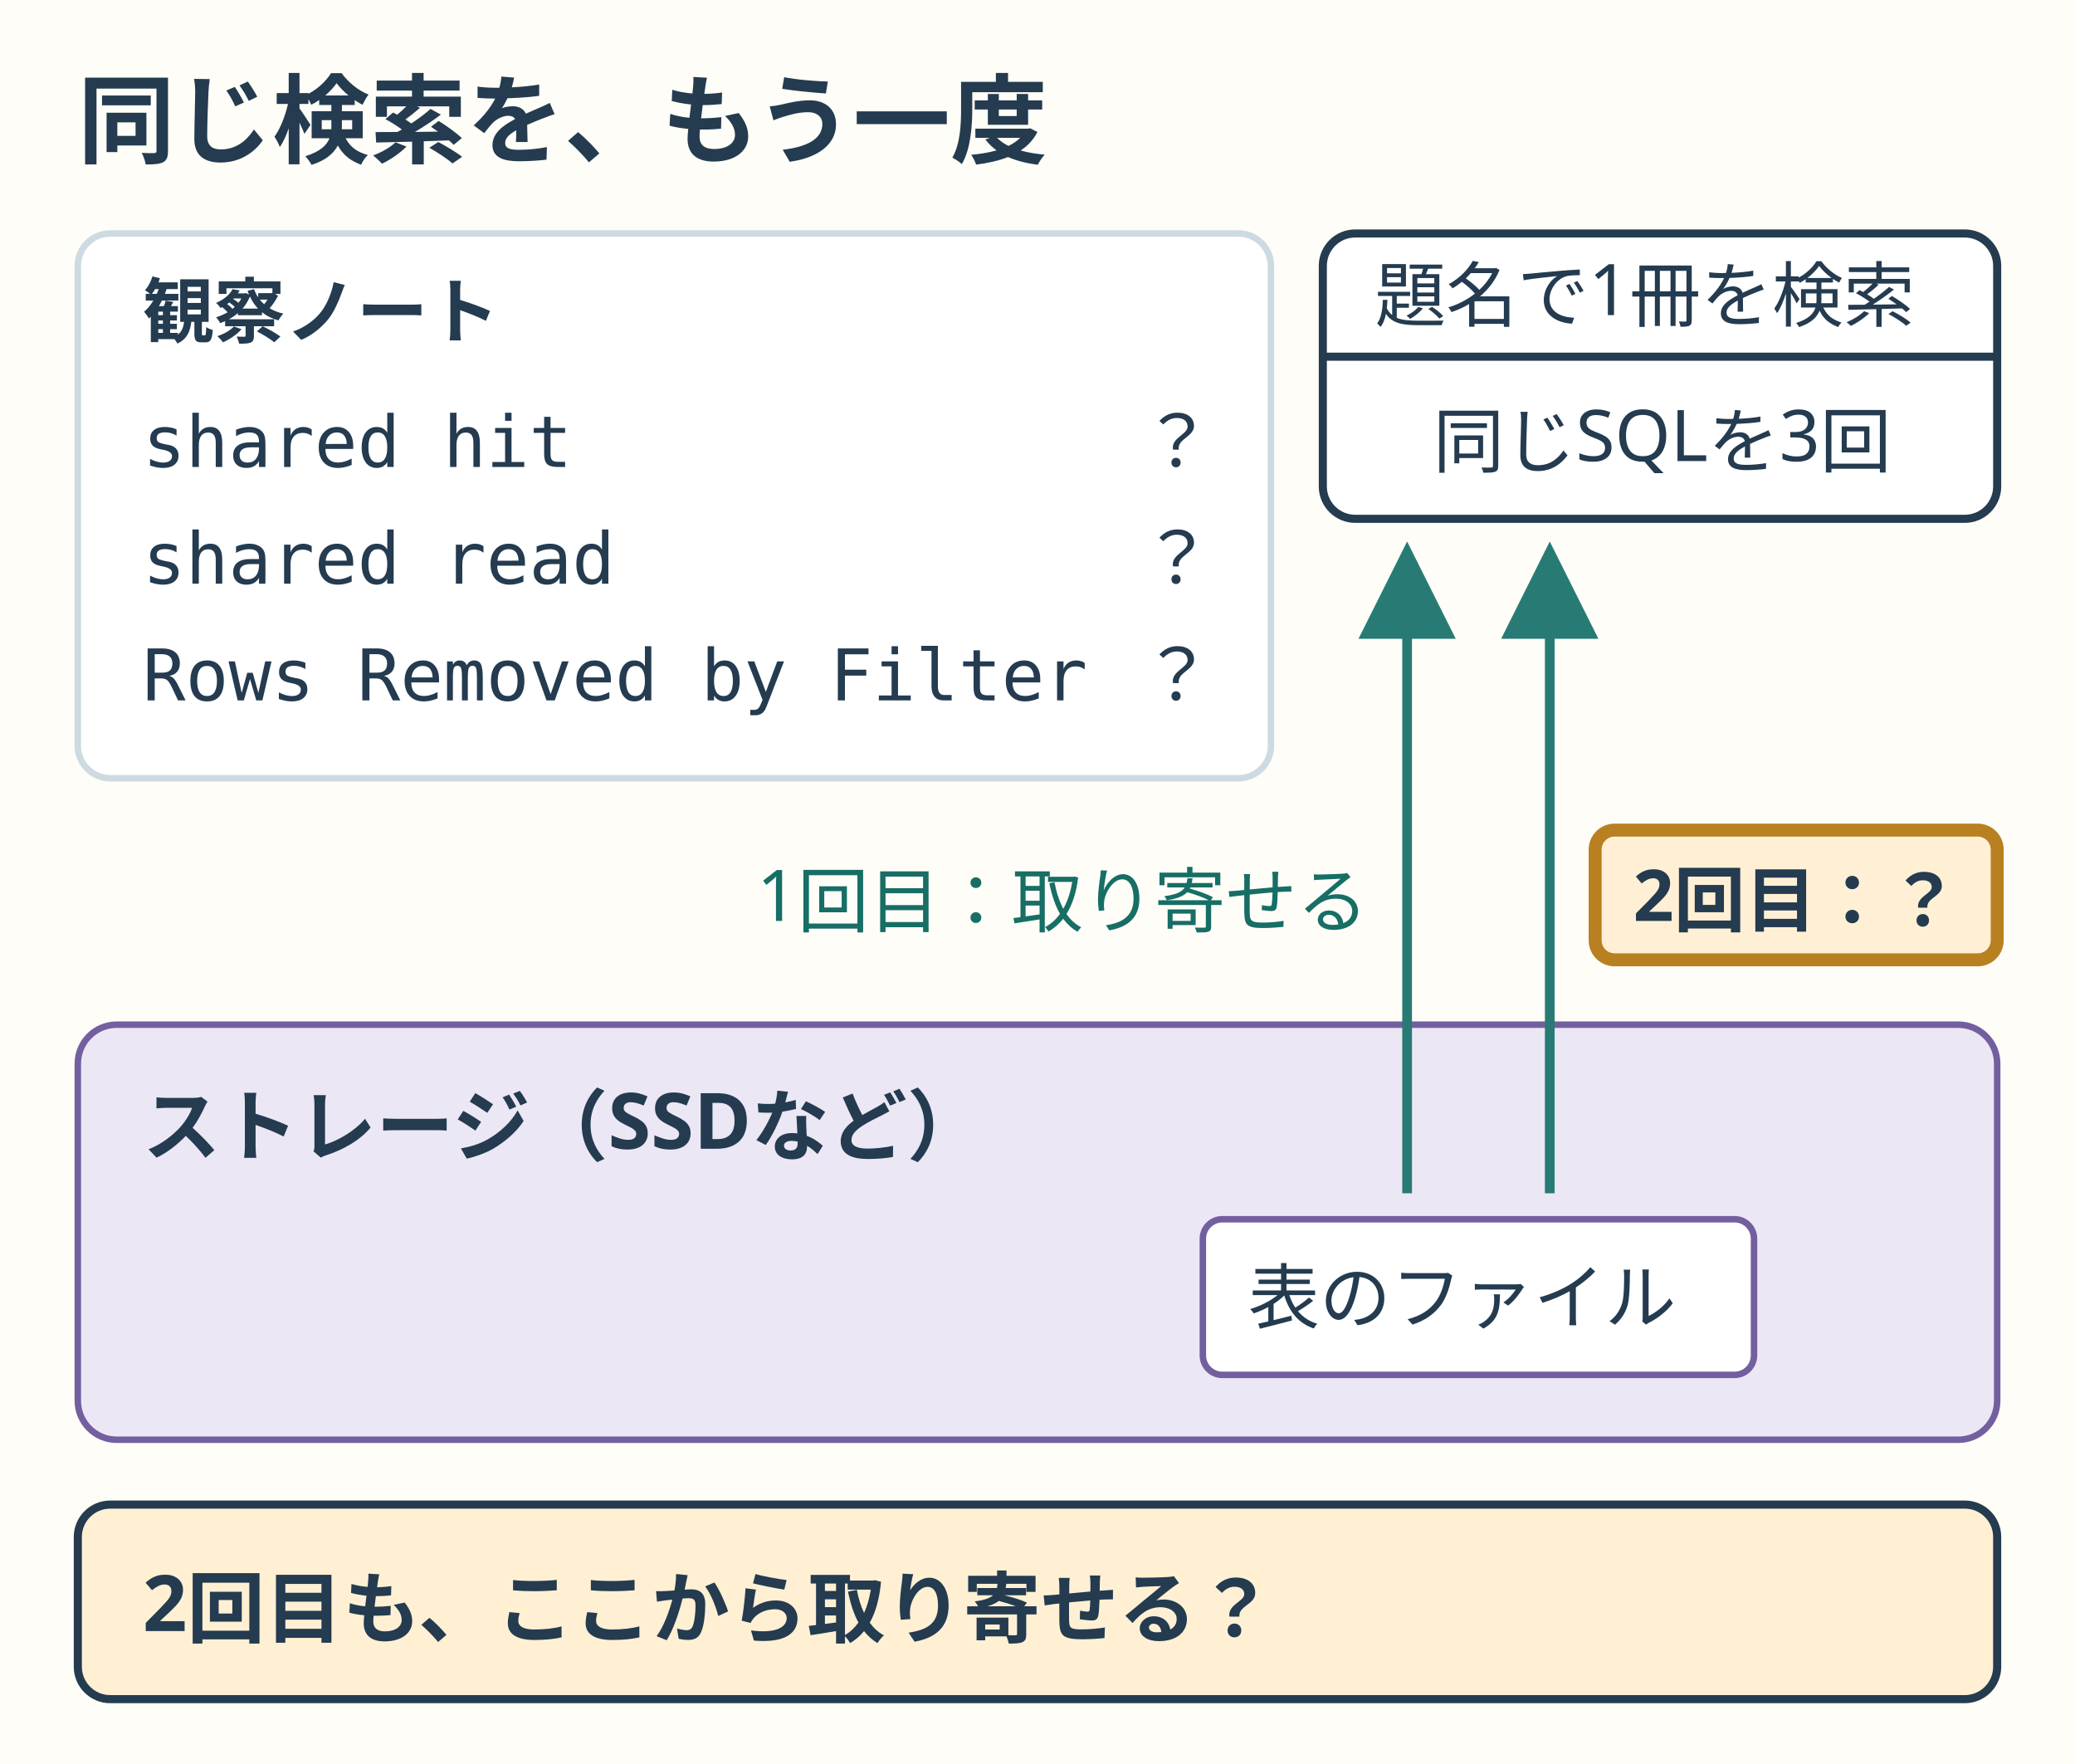
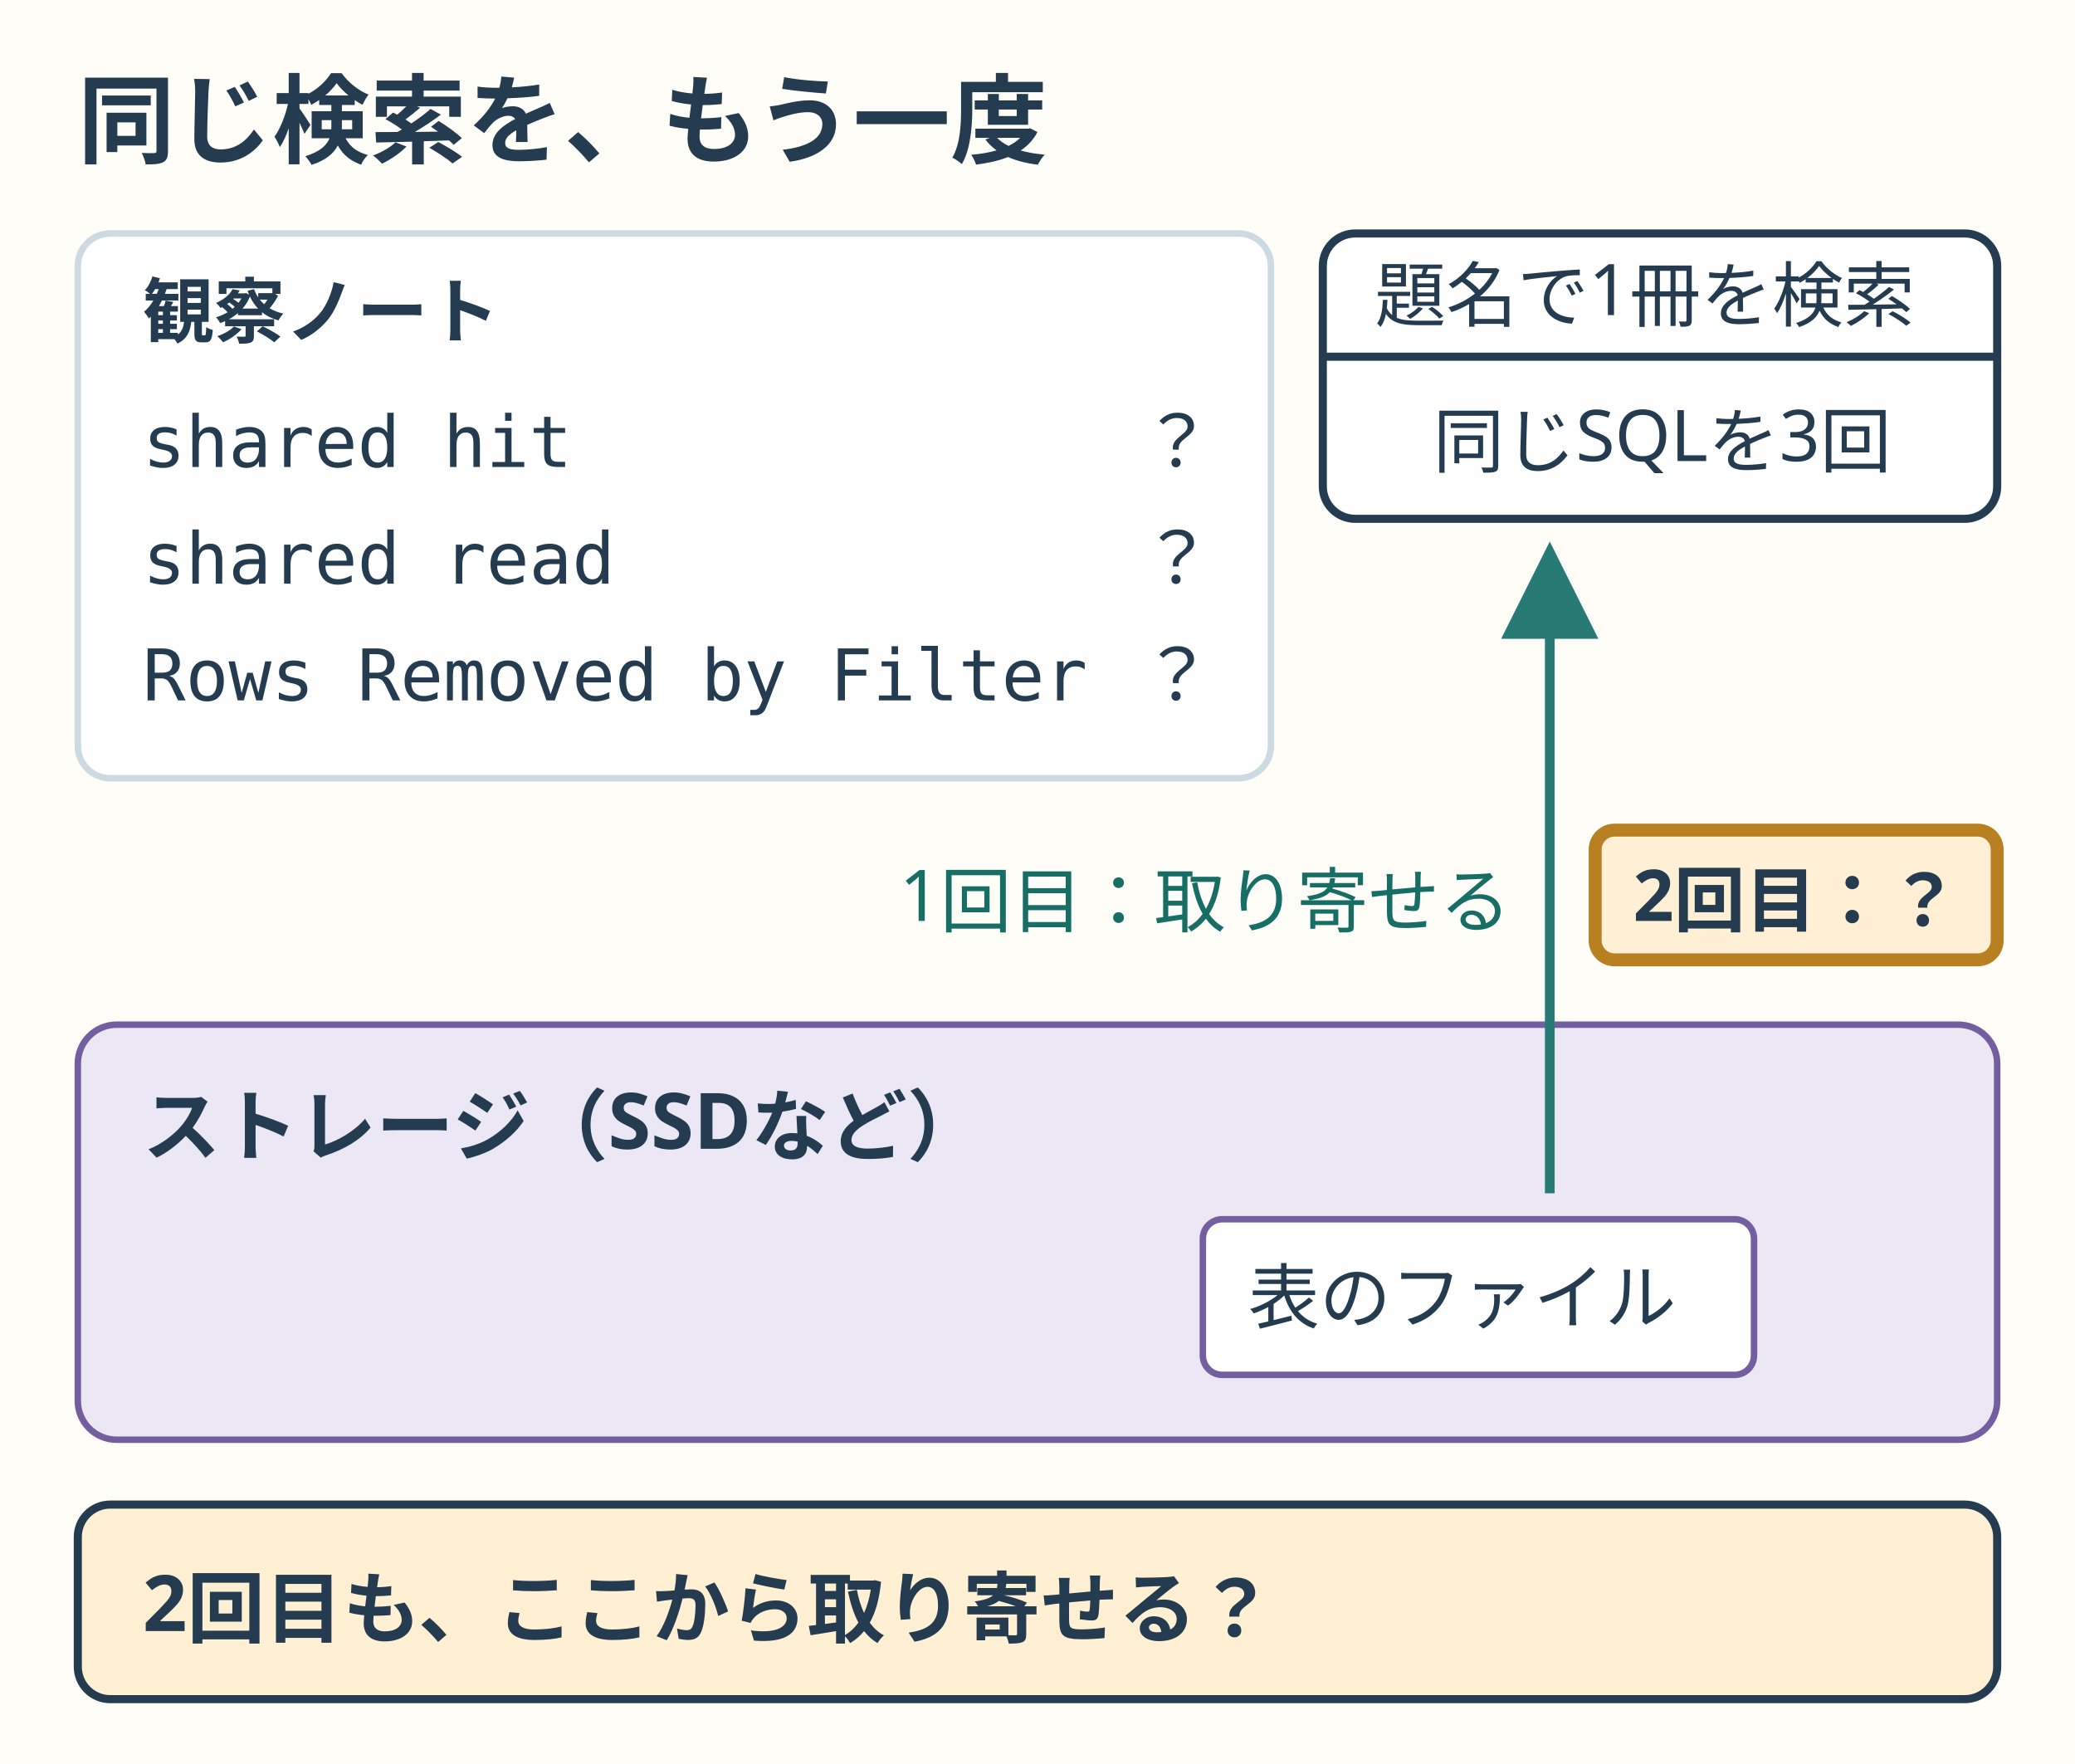
<svg xmlns="http://www.w3.org/2000/svg" width="640" height="544" viewBox="0 0 640 544" role="img" aria-labelledby="title">
  <defs>
    <marker id="flow" markerWidth="10" markerHeight="10" refX="9" refY="5" orient="auto">
      <path d="M0 0L10 5L0 10z" fill="#277b74" />
    </marker>
    <marker id="req" markerWidth="10" markerHeight="10" refX="9" refY="5" orient="auto">
      <path d="M0 0L10 5L0 10" fill="none" stroke="#945e11" stroke-width="2" />
    </marker>
    <marker id="ref" markerWidth="9" markerHeight="9" refX="8" refY="4.5" orient="auto">
      <path d="M0 0L9 4.5L0 9z" fill="#7d93a3" />
    </marker>
  </defs>
  <style>
text{font-family:"Hiragino Sans","Noto Sans JP",sans-serif;font-size:24px;fill:#243b50}
.h{font-size:30px;font-weight:700}.b{font-weight:700}.s{font-size:22px}.m{font-size:22px;fill:#566c7b}
.mono{font-family:ui-monospace,Menlo,monospace;font-size:22px}.tag{font-size:22px;font-weight:700;fill:#fff}
.teal{fill:#176e65}.brown{fill:#945e11}.real{fill:#176e65}.model{fill:#566c7b}
.panel{fill:#fff;stroke:#cedae1;stroke-width:2}.node{fill:#ecf2f8;stroke:#56738a;stroke-width:2}
.row{fill:#fff;stroke:#448b7c;stroke-width:2}.match{fill:#fff;stroke:#176e65;stroke-width:4}
.page{fill:#f7fbf9;stroke:#6d9f94;stroke-width:2}.ipage{fill:#f4f6f8;stroke:#6b7f8e;stroke-width:2}
.band{fill:#d5dde3;stroke:#92a7b5;stroke-width:2}.skip{fill:none;stroke:#b5c2cc;stroke-width:2;stroke-dasharray:6 5}
.hot{fill:#fff0d5;stroke:#b88020;stroke-width:4}.ghost{fill:#f5f7f9;stroke:#b5c2cc;stroke-width:2;stroke-dasharray:6 5}
.flow{fill:none;stroke:#277b74;stroke-width:3;marker-end:url(#flow)}.req{fill:none;stroke:#945e11;stroke-width:3;stroke-dasharray:8 6;marker-end:url(#req)}
.ref{fill:none;stroke:#7d93a3;stroke-width:2;marker-end:url(#ref)}.step{fill:#fff;stroke:#243b50;stroke-width:2.5}
.spine{fill:#e9f3f4;stroke:#243b50;stroke-width:1.5}
.work{fill:#fff;stroke:#56738a;stroke-width:2;stroke-dasharray:8 5}.val{fill:#dcefe8;stroke:#448b7c;stroke-width:2}.buffer{fill:#eaf6f1;stroke:#6d9f94;stroke-width:2}
.route{fill:#f4f6f8;stroke:#243b50;stroke-width:3}.leader{fill:none;stroke:#56738a;stroke-width:2}
.storage{fill:#ece7f5;stroke:#735f9f;stroke-width:2}.file{fill:#fff;stroke:#735f9f;stroke-width:2}
  </style>
  <rect width="640" height="544" fill="#fffdf7" />
  <text x="24" y="48" class="h">同じ検索を、もう一度</text>
  <g id="notebook">
    <rect x="24" y="72" width="368" height="168" rx="10" class="panel" />
    <text x="44" y="104" class="s b">観察ノート</text>
    <text x="44" y="144" class="mono">shared hit</text>
    <text x="352" y="144" class="s">？</text>
    <text x="44" y="180" class="mono">shared read</text>
    <text x="352" y="180" class="s">？</text>
    <text x="44" y="216" class="mono">Rows Removed by Filter</text>
    <text x="352" y="216" class="s">？</text>
  </g>
  <g id="screen">
    <rect x="408" y="72" width="208" height="88" rx="10" fill="#fff" stroke="#243b50" stroke-width="2.5" />
    <path d="M408 110 H616" fill="none" stroke="#243b50" stroke-width="2.5" />
    <text x="424" y="99" class="s">題名で1冊を検索</text>
    <text x="442" y="144" class="s">同じSQLを3回</text>
  </g>
  <g id="storage">
    <rect x="24" y="316" width="592" height="128" rx="12" class="storage" />
    <text x="44" y="356" class="b">ストレージ（SSDなど）</text>
    <rect x="371" y="376" width="170" height="48" rx="6" class="file" />
    <text x="385" y="408" class="s">表のファイル</text>
  </g>
  <g id="fetches">
-     <path d="M434 368 V170" class="flow" />
-     <text x="422" y="284" text-anchor="end" class="s teal">1回目：取り寄せる</text>
+     <text x="466" y="284" text-anchor="end" class="s teal">1回目：取り寄せる</text>
    <path d="M478 368 V170" class="flow" />
    <rect x="492" y="256" width="124" height="40" rx="6" class="hot" />
    <text x="554" y="284" text-anchor="middle" class="s b">2回目：？</text>
  </g>
  <rect x="24" y="464" width="592" height="60" rx="10" fill="#fff0d3" stroke="#243b50" stroke-width="2.5" />
  <text x="44" y="503" class="b">2回目も、ここから取り寄せる？</text>
</svg>
